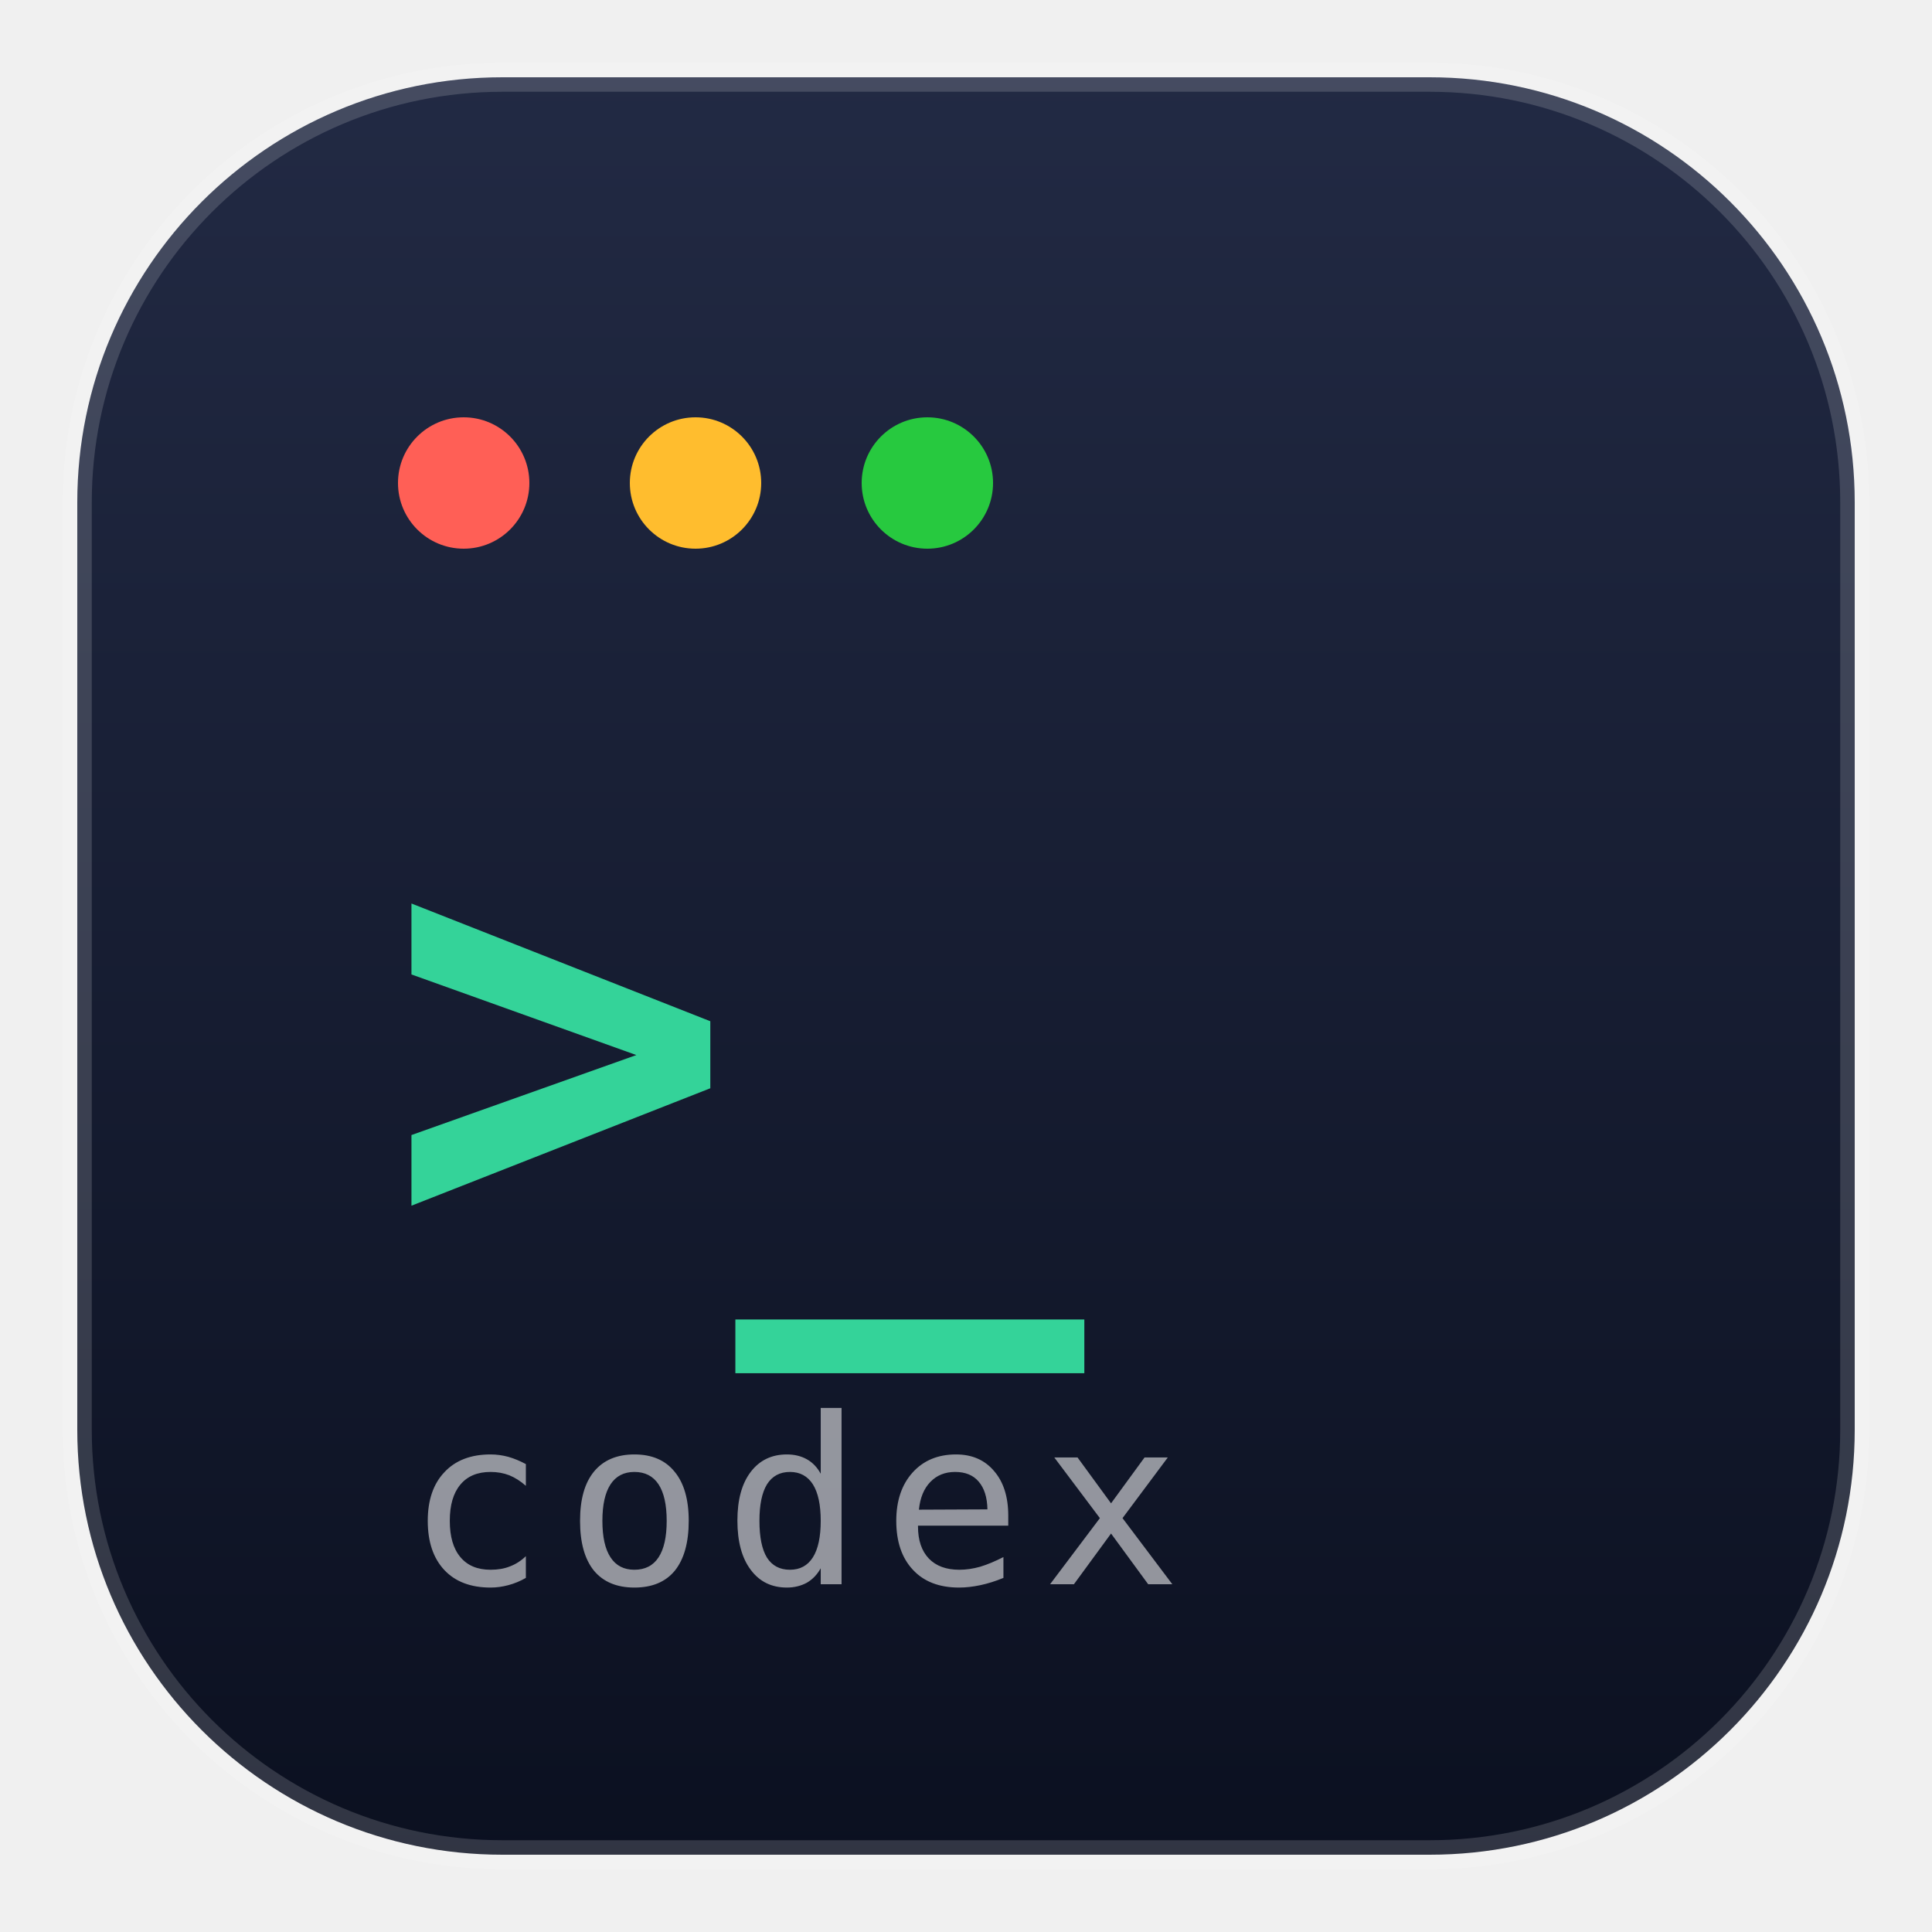
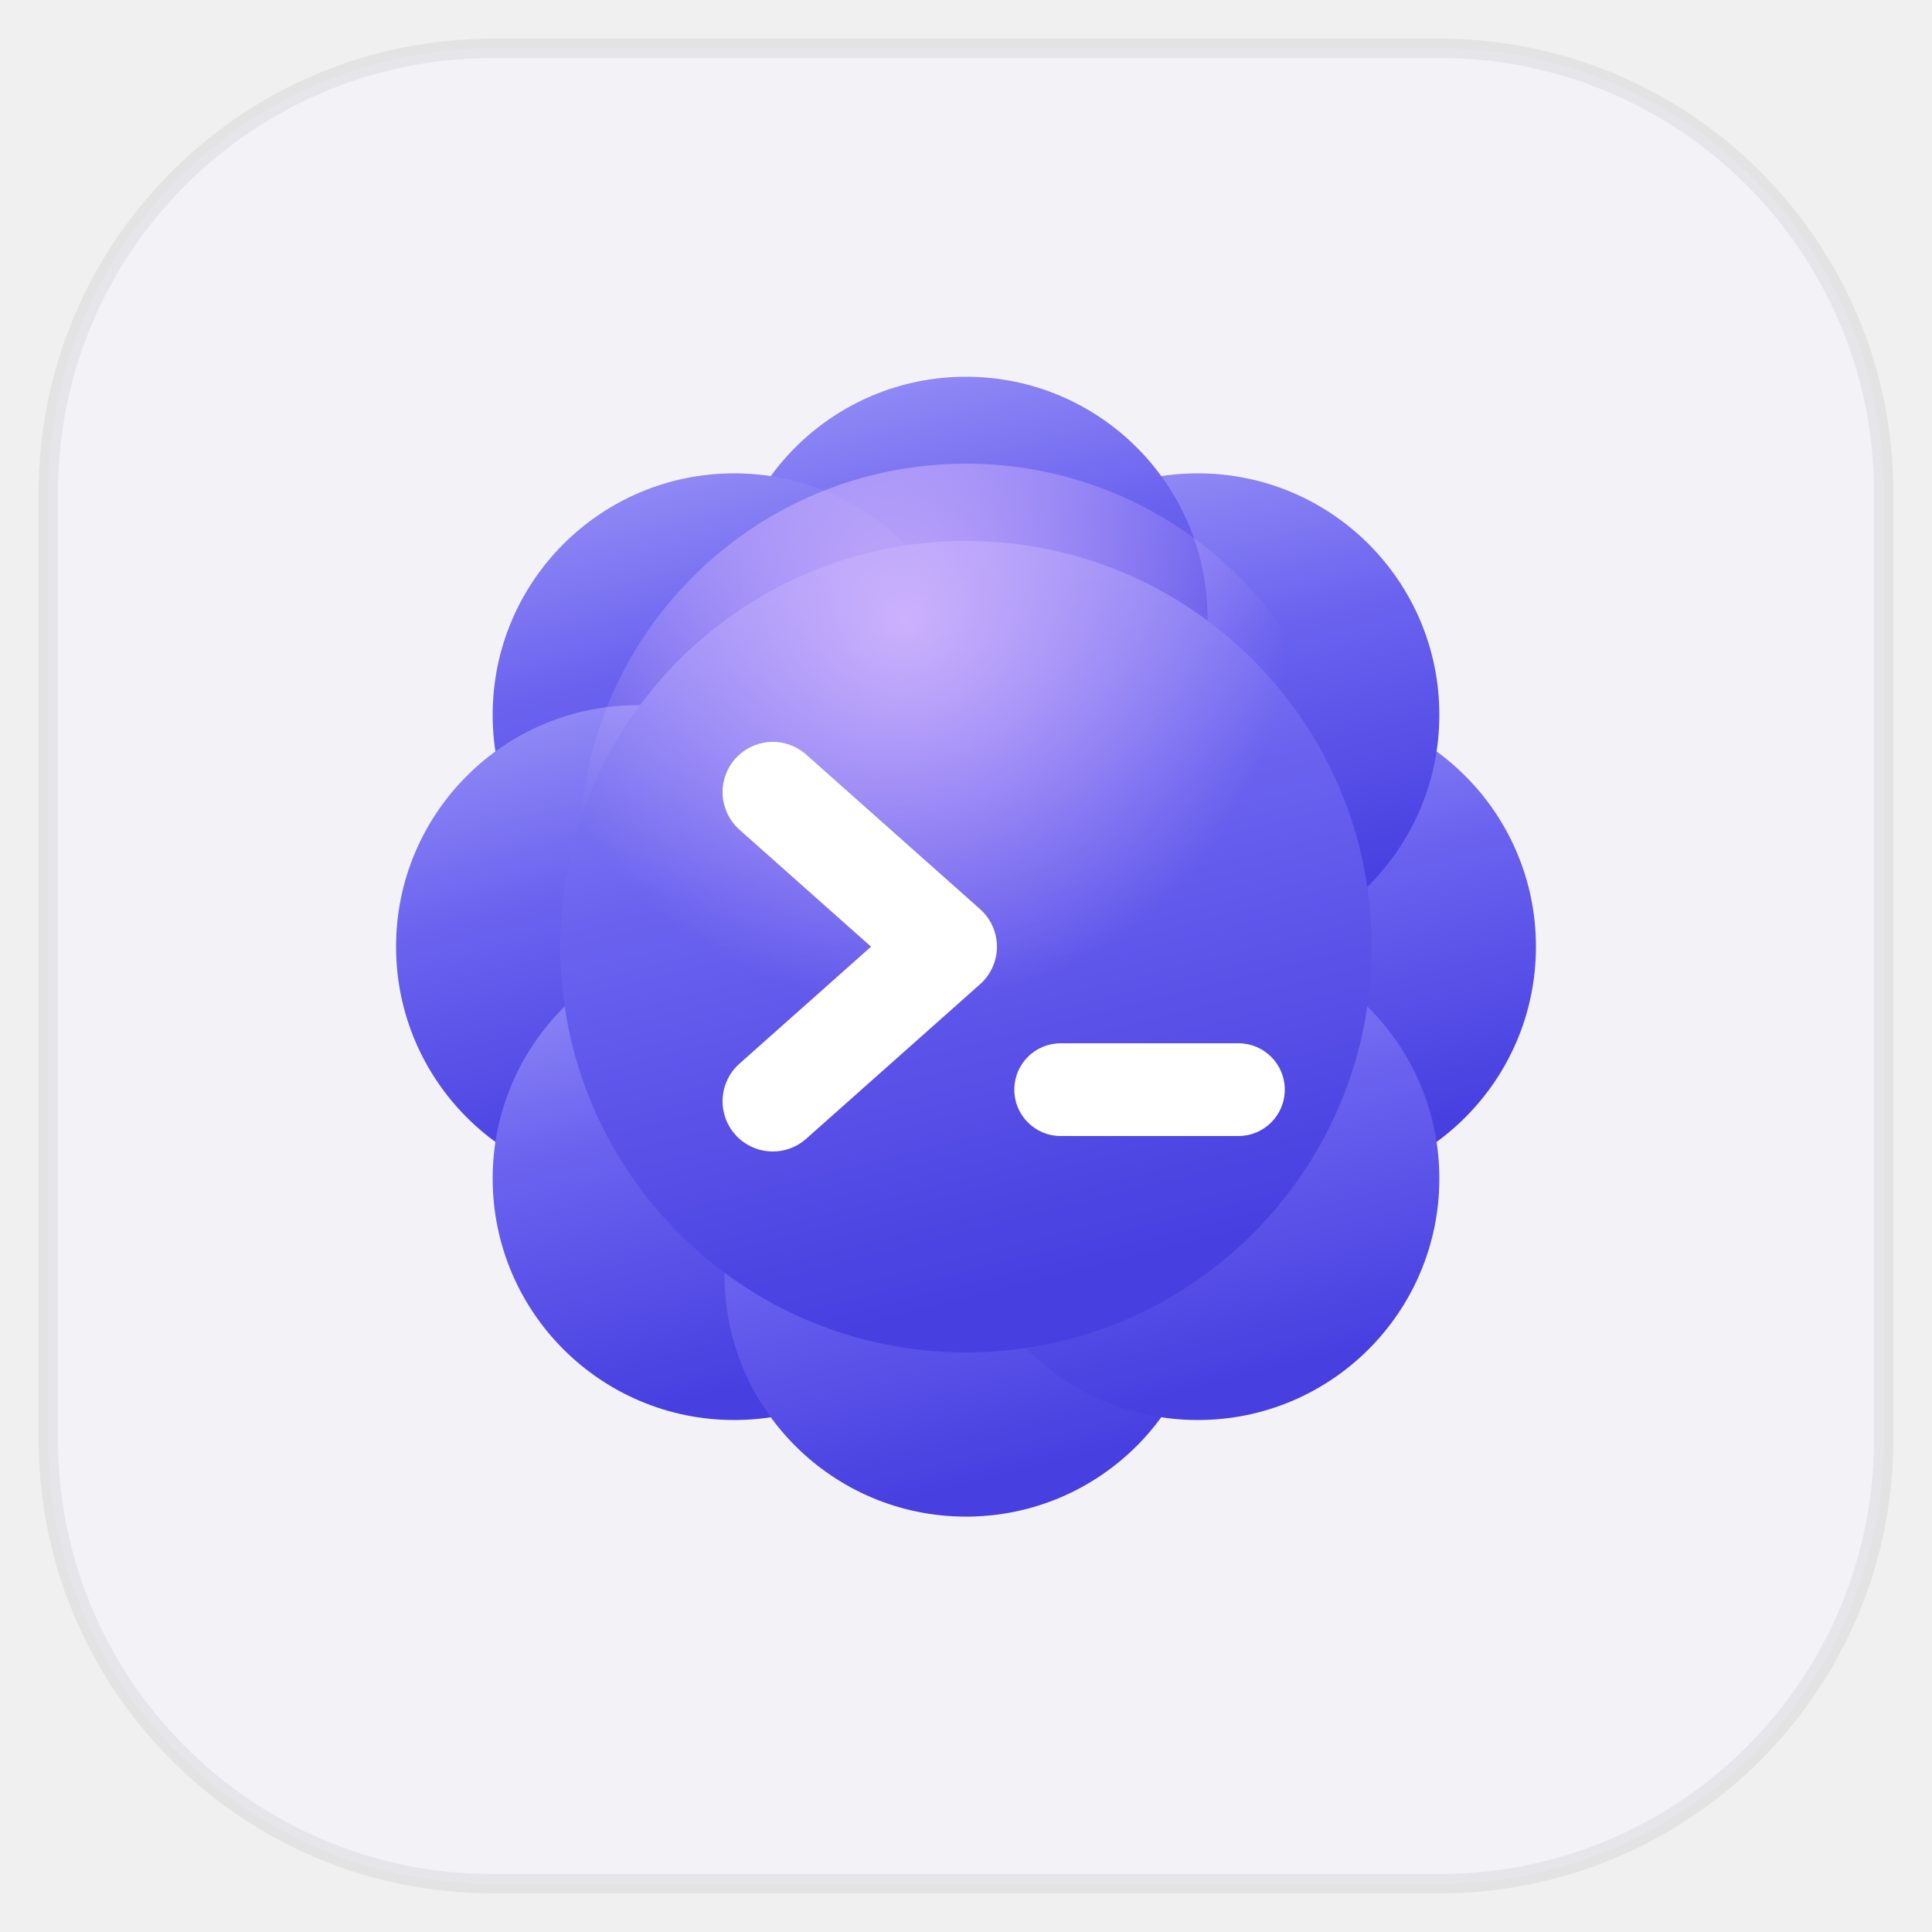
<svg xmlns="http://www.w3.org/2000/svg" viewBox="0 0 100 100" width="100" height="100">
  <defs>
-     <linearGradient id="cx" x1="0" y1="0" x2="0" y2="1">
-       <stop offset="0" stop-color="#222a44" />
-       <stop offset="1" stop-color="#0b1020" />
+     <linearGradient id="cxCloud" x1="0" y1="0" x2="0.25" y2="1">
+       <stop offset="0" stop-color="#9a93f7" />
+       <stop offset="0.45" stop-color="#6b63ef" />
+       <stop offset="1" stop-color="#473fe0" />
    </linearGradient>
+     <radialGradient id="cxTint" cx="0.42" cy="0.2" r="0.5">
+       <stop offset="0" stop-color="#e3c2ff" stop-opacity="0.75" />
+       <stop offset="1" stop-color="#e3c2ff" stop-opacity="0" />
+     </radialGradient>
  </defs>
-   <rect x="4" y="4" width="92" height="92" rx="22" fill="url(#cx)" stroke="rgba(255,255,255,.16)" stroke-width="1.5" />
-   <circle cx="24" cy="25" r="3.4" fill="#ff5f56" />
-   <circle cx="36" cy="25" r="3.4" fill="#ffbd2e" />
-   <circle cx="48" cy="25" r="3.4" fill="#27c93f" />
-   <text x="20" y="64" font-family="ui-monospace,Menlo,monospace" font-size="30" font-weight="700" fill="#34d399">&gt;_</text>
-   <text x="21" y="82" font-family="ui-monospace,Menlo,monospace" font-size="12" letter-spacing="1" fill="rgba(255,255,255,.55)">codex</text>
+   <rect x="2.5" y="2.5" width="95" height="95" rx="23" fill="#f3f2f7" stroke="rgba(20,20,40,.06)" stroke-width="1" />
+   <g>
+     <circle cx="67" cy="49" r="12.5" fill="url(#cxCloud)" />
+     <circle cx="62" cy="37" r="12.5" fill="url(#cxCloud)" />
+     <circle cx="50" cy="32" r="12.5" fill="url(#cxCloud)" />
+     <circle cx="38" cy="37" r="12.5" fill="url(#cxCloud)" />
+     <circle cx="33" cy="49" r="12.5" fill="url(#cxCloud)" />
+     <circle cx="38" cy="61" r="12.5" fill="url(#cxCloud)" />
+     <circle cx="50" cy="66" r="12.5" fill="url(#cxCloud)" />
+     <circle cx="62" cy="61" r="12.5" fill="url(#cxCloud)" />
+     <circle cx="50" cy="49" r="21" fill="url(#cxCloud)" />
+     <circle cx="50" cy="44" r="20" fill="url(#cxTint)" />
+   </g>
+   <path d="M40 41 L49 49 L40 57" fill="none" stroke="#ffffff" stroke-width="5.2" stroke-linecap="round" stroke-linejoin="round" />
+   <rect x="52.5" y="54" width="14" height="4.8" rx="2.4" fill="#ffffff" />
</svg>
